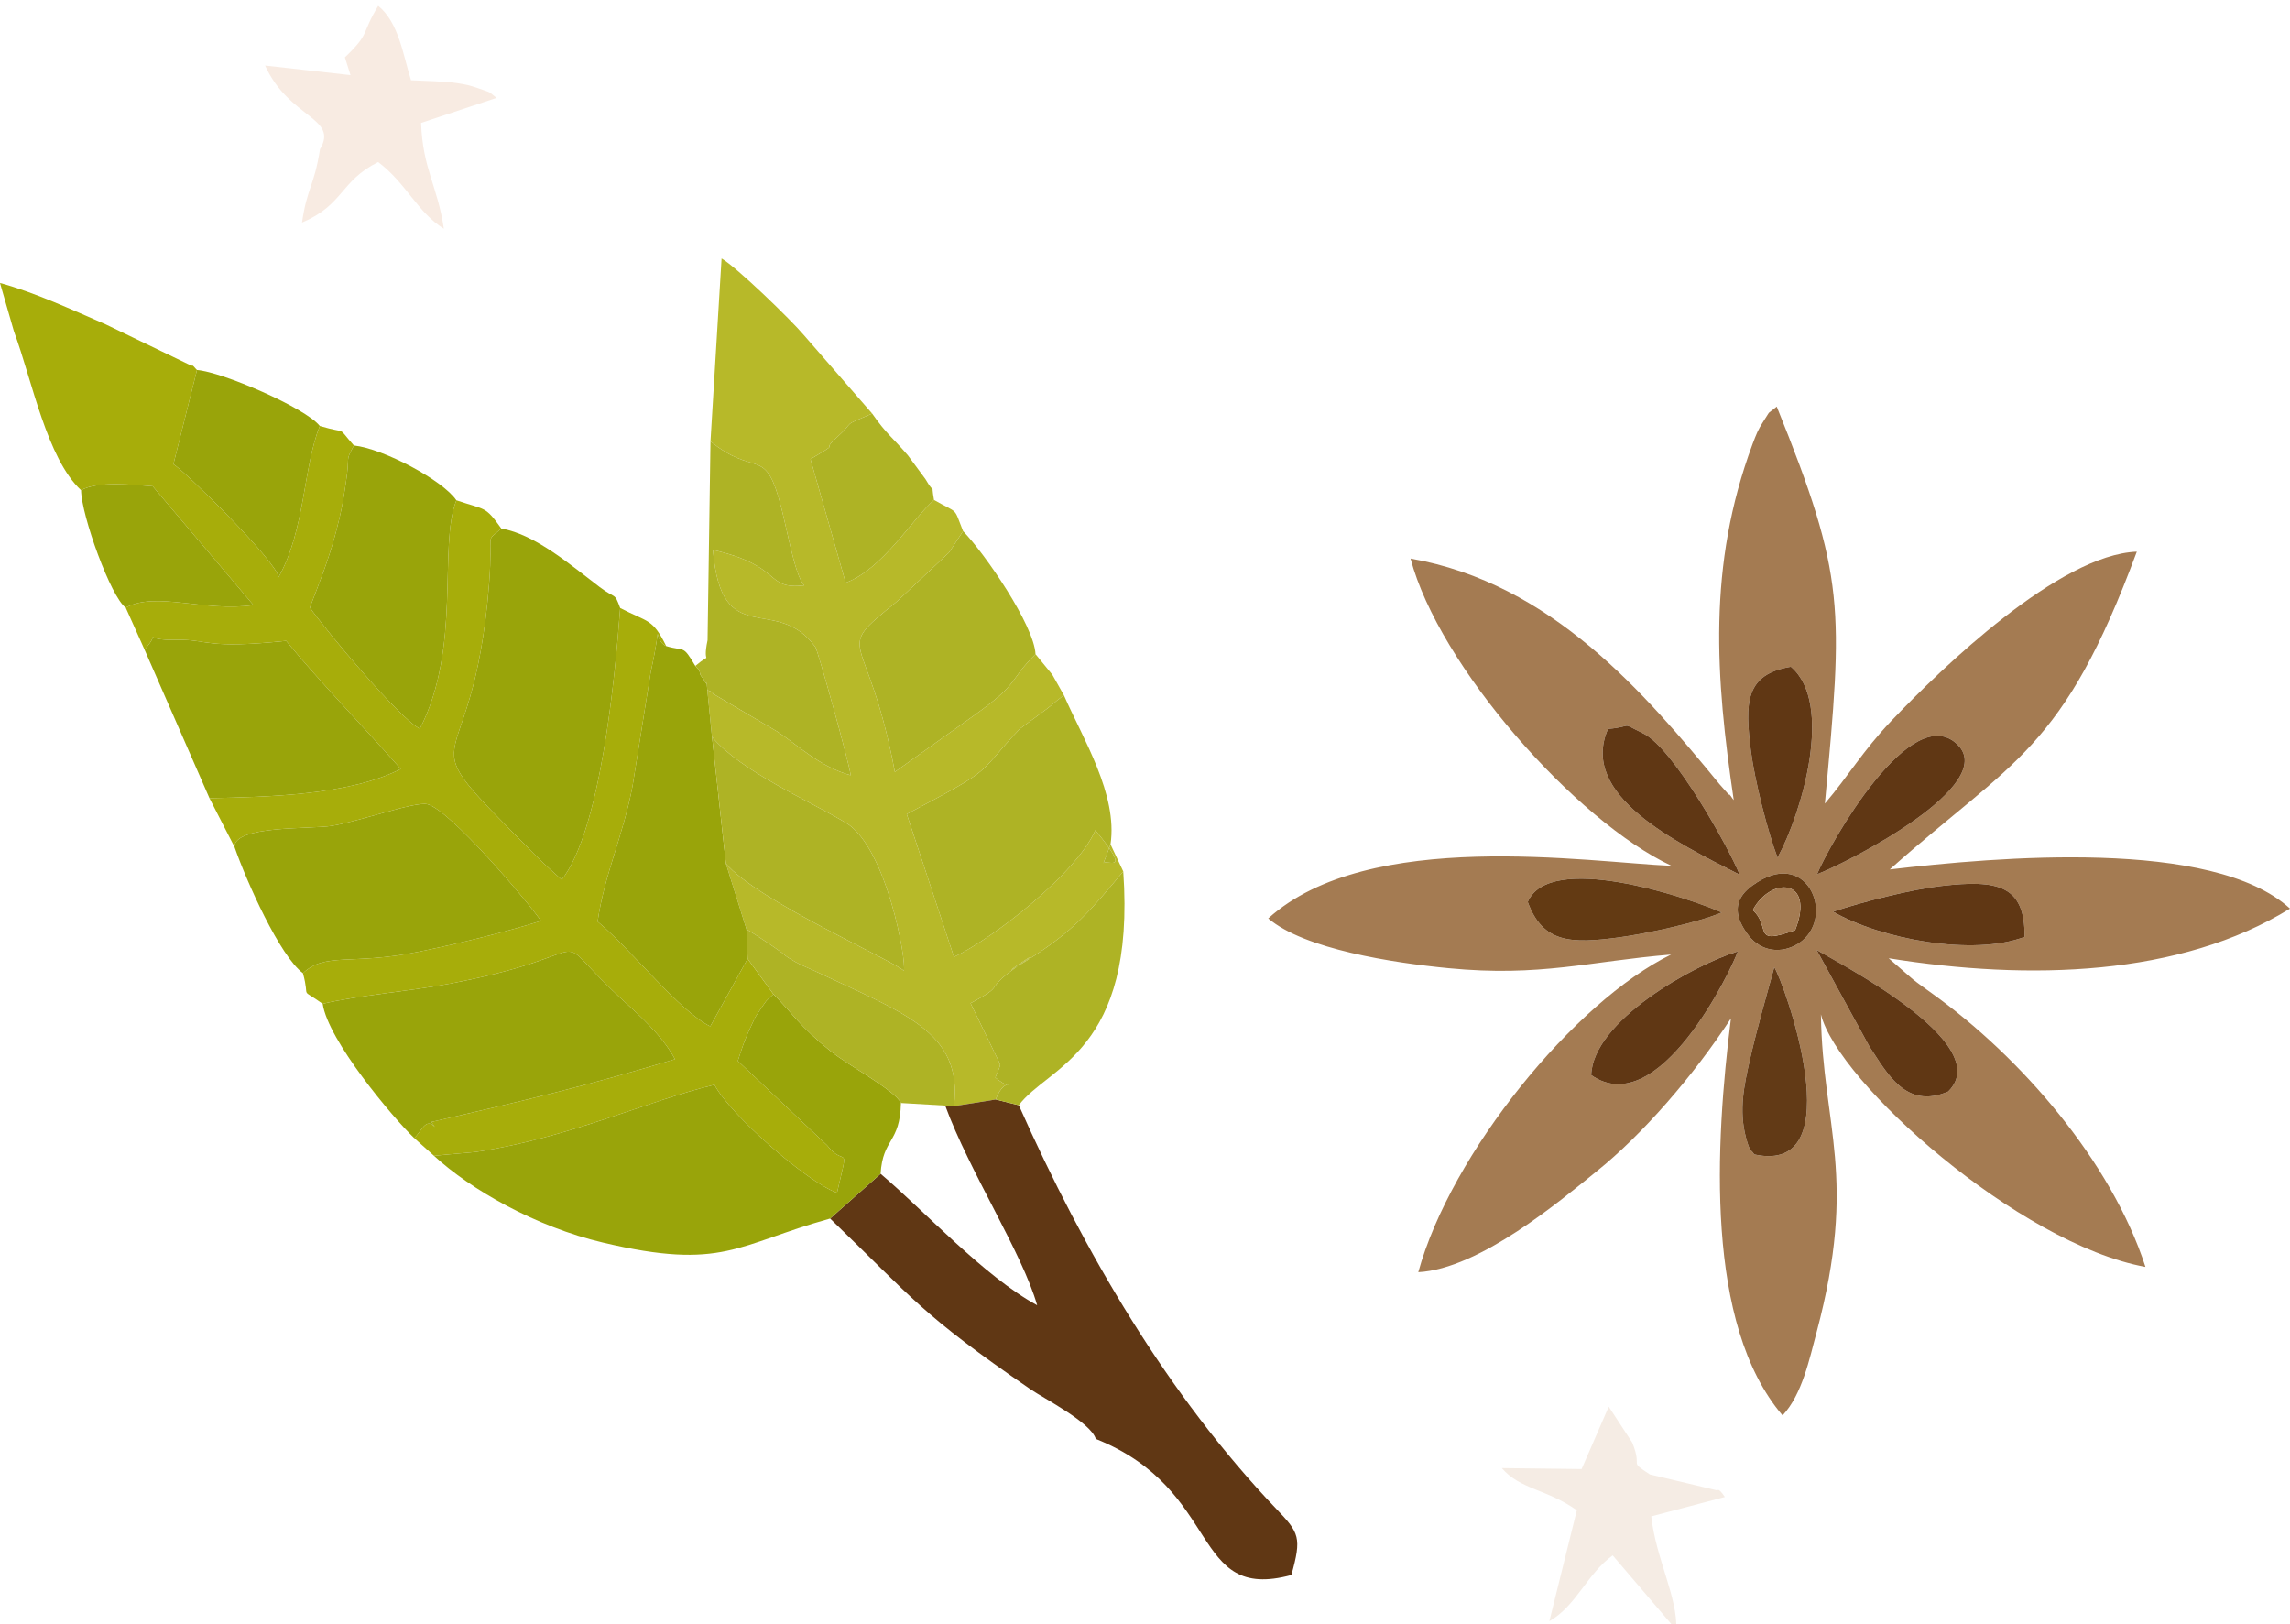
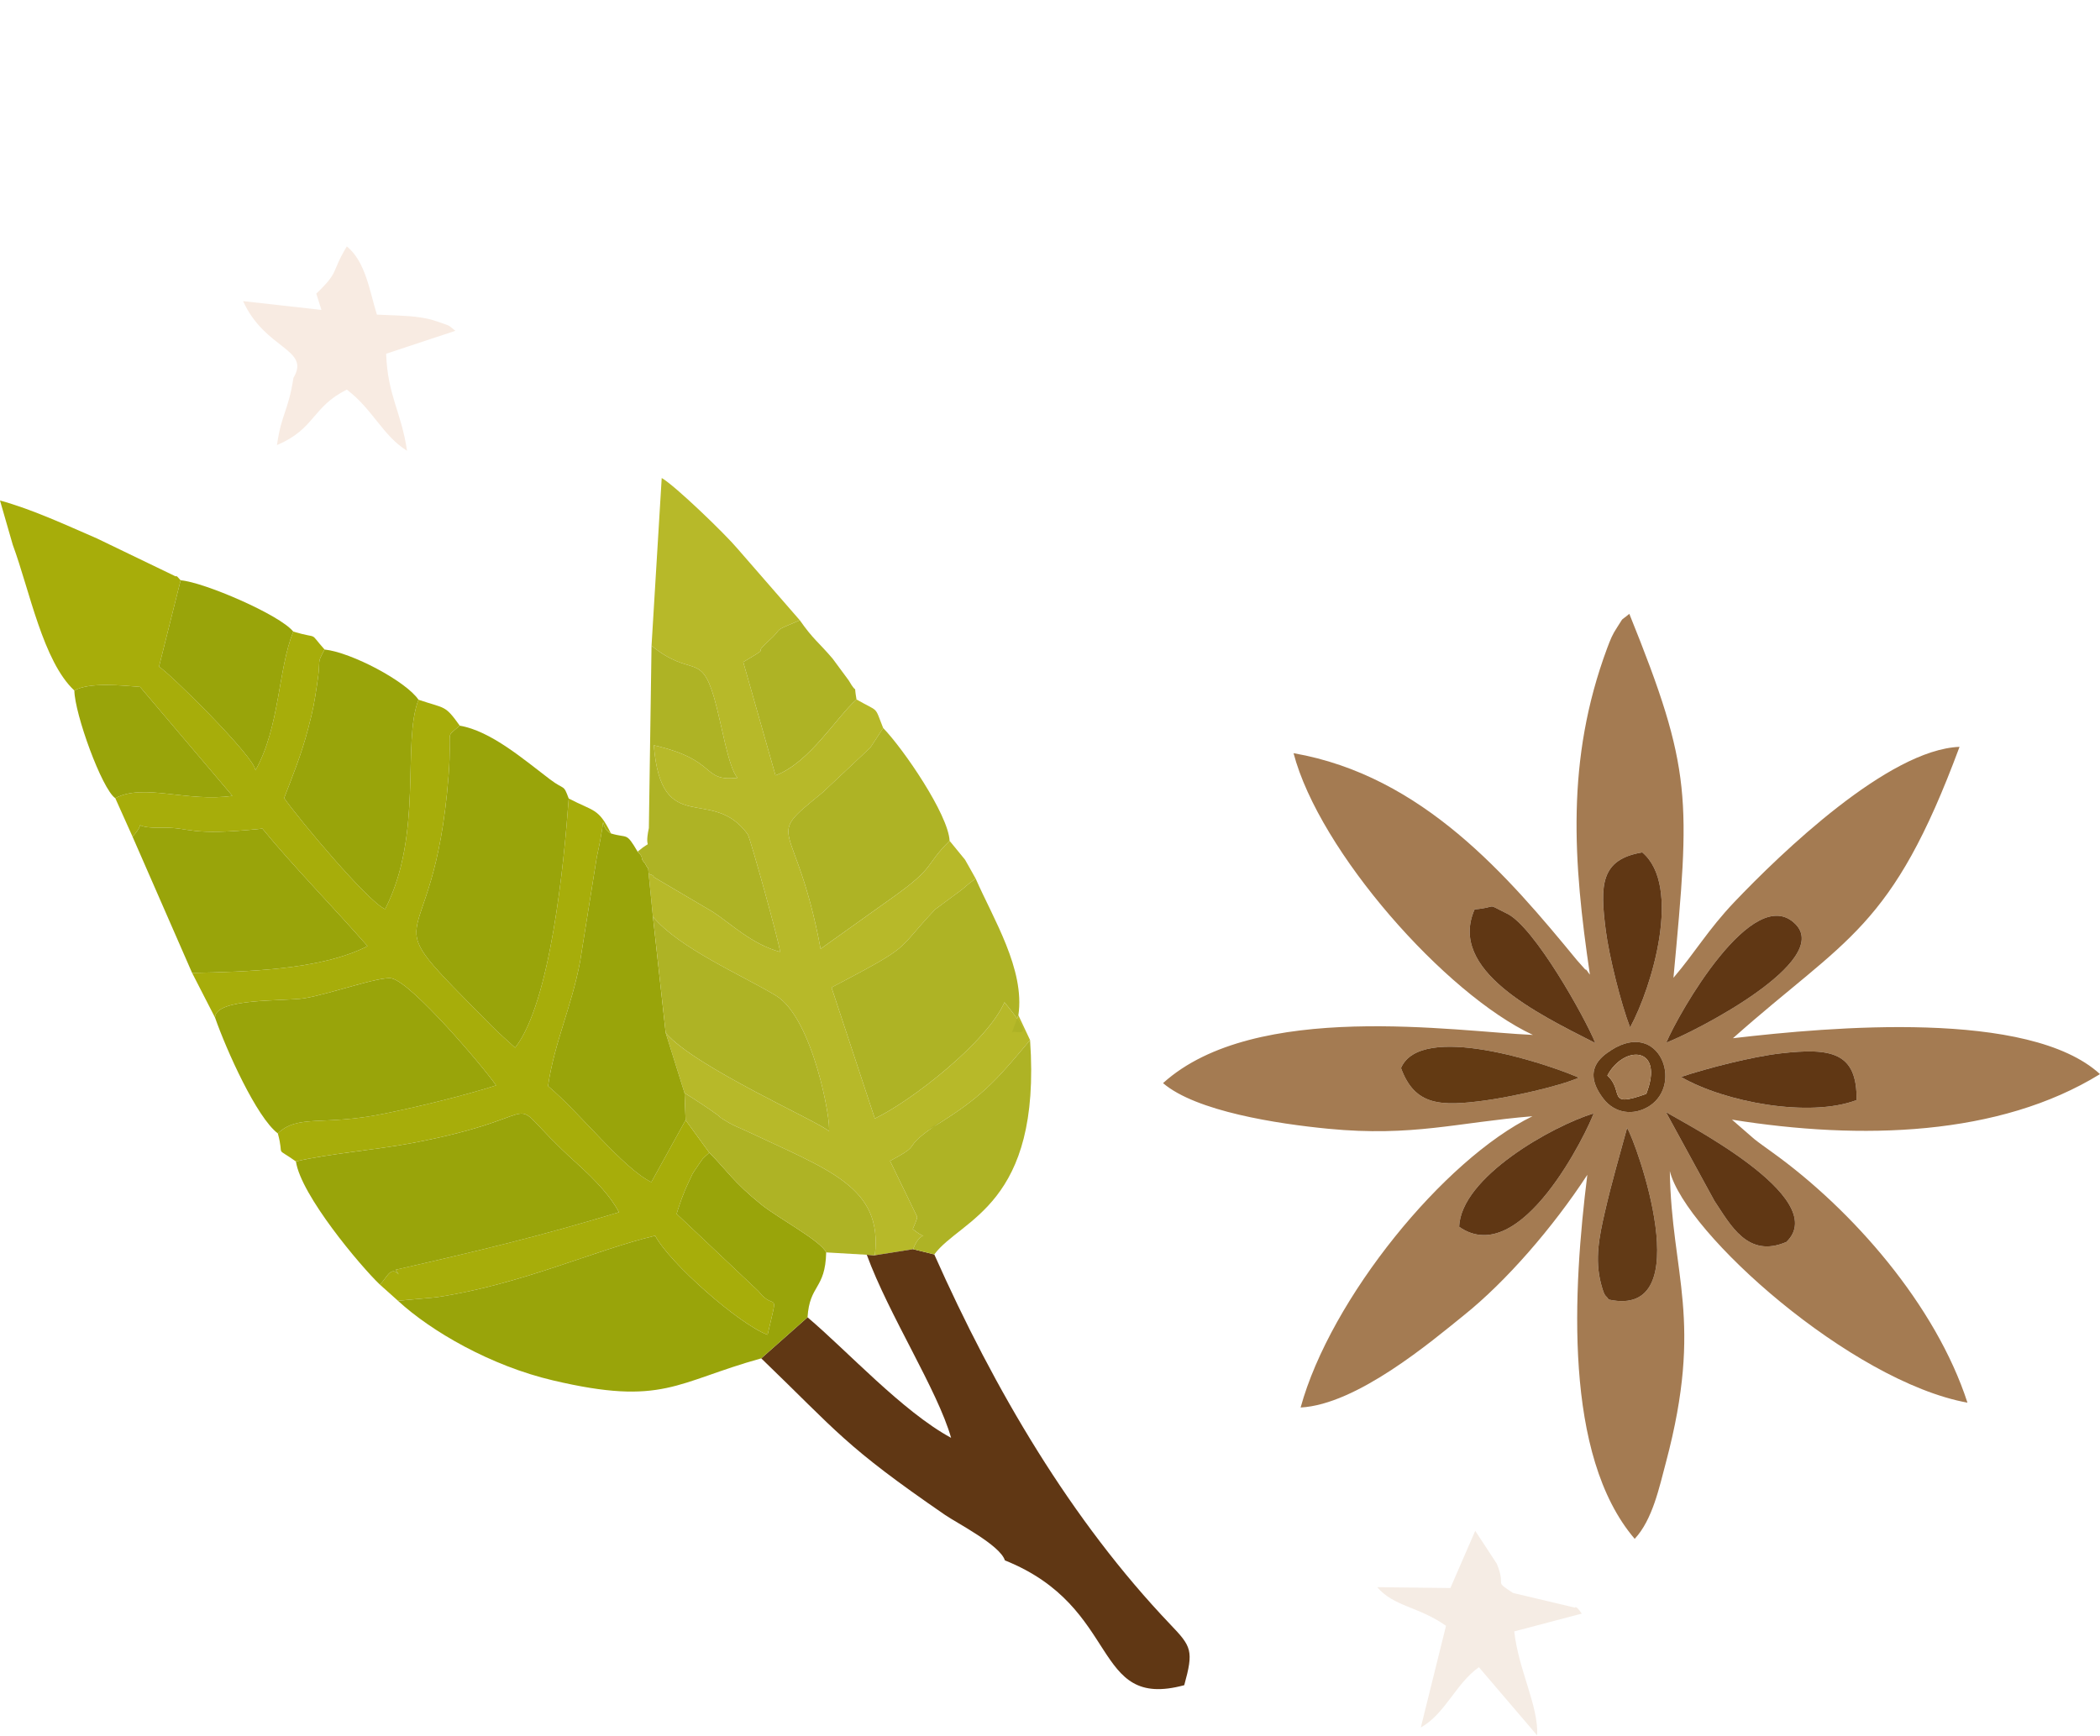
- <svg xmlns="http://www.w3.org/2000/svg" xml:space="preserve" width="196px" height="139px" version="1.1" style="shape-rendering:geometricPrecision; text-rendering:geometricPrecision; image-rendering:optimizeQuality; fill-rule:evenodd; clip-rule:evenodd" viewBox="0 0 196 139">
-   <defs>
-     <style type="text/css">
-    
-     .fil3 {fill:#603714}
-     .fil8 {fill:#623A16}
-     .fil9 {fill:#633A13}
-     .fil4 {fill:#99A40A}
-     .fil0 {fill:#A47B52}
-     .fil1 {fill:#A7AD0A}
-     .fil5 {fill:#AEB325}
-     .fil2 {fill:#B7B929}
-     .fil7 {fill:#F5ECE4}
-     .fil6 {fill:#F8EBE2}
-    
-   </style>
-   </defs>
+ <svg xmlns="http://www.w3.org/2000/svg" version="1.1" id="Слой_1" x="0px" y="0px" width="196px" height="162px" viewBox="0 -11.5 196 162" enable-background="new 0 -11.5 196 162" xml:space="preserve">
  <g id="Слой_x0020_1">
    <g id="_2726388552992">
-       <path class="fil0" d="M150.14 98.81c-0.28,-0.48 -0.35,-0.09 -0.72,-1.5 -0.59,-2.28 -0.16,-4.37 0.37,-6.68 0.61,-2.69 1.45,-5.55 2.07,-7.84 0.8,1.2 6.83,17.89 -1.72,16.02zm5.34 -17.51c1.32,0.86 15.52,7.98 11.26,12.13 -3.63,1.57 -5.23,-1.6 -6.73,-3.84l-4.53 -8.29zm-19.29 10.72c0.15,-4.62 8.68,-9.4 12.55,-10.59 -0.49,1.44 -6.75,14.66 -12.55,10.59zm14.22 -16.51c4.45,-2.83 6.72,3.17 3.54,5.23 -1.47,0.95 -3.24,0.7 -4.29,-0.67 -2,-2.6 -0.32,-3.88 0.75,-4.56zm6.48 2.52c2.54,-0.84 6.62,-1.89 9.31,-2.2 4.71,-0.54 7.15,-0.1 7.08,4.36 -4.37,1.67 -12.28,0.22 -16.39,-2.16zm-26.13 -0.83c1.84,-4.32 13.5,-0.46 16.6,0.9 -1.91,0.84 -6.45,1.82 -8.76,2.13 -4.15,0.56 -6.55,0.5 -7.84,-3.03zm24.76 -2.37c1.1,-2.65 8.12,-15.05 12.06,-11.06 3.39,3.42 -9.06,9.89 -12.06,11.06zm-17.89 -12.44c2.34,-0.2 0.89,-0.65 3.04,0.4 2.53,1.24 7.25,9.66 8.23,12.08 -5.47,-2.78 -13.77,-6.8 -11.27,-12.48zm14.51 11.02c-0.86,-2.25 -1.96,-6.65 -2.27,-9.06 -0.54,-4.21 -0.51,-6.63 3.41,-7.28 3.71,3.14 0.93,12.54 -1.14,16.34zm-3.75 -4.93c-0.15,-0.14 -0.35,-0.58 -0.42,-0.46l-0.79 -0.89c-6.37,-7.75 -14.37,-17.22 -26.45,-19.32 2.41,9.18 14.16,22.48 22.34,26.3 -7.14,-0.3 -25.92,-3.28 -34.52,4.5 3.09,2.64 10.68,3.8 15.43,4.26 7.87,0.76 12.04,-0.59 19.05,-1.17 -8.26,4.03 -18.85,17.02 -21.64,27.19 5.26,-0.28 12.19,-6.15 15.25,-8.62 3.92,-3.14 8.29,-8.17 11.51,-13.1 -1.34,10.74 -2.24,26.18 4.42,33.98 1.67,-1.78 2.3,-4.83 2.92,-7.15 3.54,-13.33 0.51,-17.48 0.36,-27.18 1.44,5.8 16.92,19.64 27.78,21.62 -2.95,-9.09 -10.72,-18 -18.27,-23.41 -0.62,-0.45 -1.18,-0.84 -1.64,-1.21l-2.07 -1.8c12.06,1.93 24.94,1.55 34.35,-4.25 -6.62,-6.06 -25.09,-4.42 -34.26,-3.35 10.62,-9.44 14.81,-10.1 21.15,-27.2 -6.63,0.25 -16.66,9.91 -21.02,14.49 -2.47,2.6 -3.66,4.71 -5.68,7.07 1.56,-16.81 1.8,-19.33 -4.12,-33.98 -0.94,0.79 -0.41,0.15 -1.13,1.25 -0.48,0.73 -0.61,1.1 -0.94,1.96 -3.88,10.45 -3.16,19.97 -1.61,30.47z" />
-       <path class="fil1" d="M1.19 28.35c1.58,4.28 2.82,10.88 5.75,13.61 1.39,-0.8 4.43,-0.47 6.13,-0.34l8.62 10.17c-4.21,0.62 -8.29,-1.21 -10.93,0.22l1.61 3.59c1.65,-1.81 -0.67,-0.76 2.84,-0.83 2.57,-0.06 2.37,0.82 9.28,0.08 2.7,3.32 6.77,7.49 9.81,10.97 -4.37,2.24 -11.36,2.39 -16.37,2.5l2.14 4.17c0,-1.85 6.51,-1.51 8.31,-1.8 2.33,-0.37 7.1,-2.09 8.18,-1.86 1.9,0.43 8.56,8.26 9.74,9.99 -3.03,0.97 -7.25,1.99 -10.5,2.65 -5.67,1.16 -7.96,0.01 -9.87,1.83 0.65,2.38 -0.38,1.15 1.69,2.62 2.94,-0.71 7.46,-1.08 10.81,-1.71 14.38,-2.71 7.54,-5.22 15.28,1.77 1.9,1.71 3.3,3.22 4.06,4.68 -7.43,2.25 -12.84,3.54 -20.84,5.37l0.29 0.44c-0.78,-0.89 -1.17,0.44 -1.77,0.94l1.7 1.52c1.1,-0.12 3.41,-0.3 3.63,-0.34 7.95,-1.2 14.69,-4.39 20.37,-5.74 1.35,2.57 7.88,8.29 10.49,9.25 1.05,-4.55 0.71,-2.05 -0.85,-4.07l-7.64 -7.22c0.31,-0.97 0.59,-1.85 1.13,-2.97 0.42,-0.88 0.22,-0.59 0.79,-1.42 0.66,-0.95 0.33,-0.59 1.13,-1.32l-2.21 -3.04 -3.2 5.79c-2.68,-1.32 -6.6,-6.42 -9.64,-8.97 0.59,-4.06 2.17,-7.3 2.99,-11.6l1.56 -9.77c1.13,-5.16 0.01,-2.82 1.32,-2.21 -1.17,-2.39 -1.57,-2.02 -3.94,-3.26 -0.44,6.04 -1.69,19.04 -5,23.26 -0.22,-0.21 -1.53,-1.35 -2.21,-2.05 -11.82,-11.98 -5.43,-4.83 -4,-23.38 0.35,-4.55 -0.42,-3.35 1.04,-4.63 -1.41,-1.97 -1.32,-1.56 -3.85,-2.42 -1.56,3.98 0.47,12.57 -3.12,19.55 -1.66,-0.76 -8.05,-8.41 -9.42,-10.37 0.76,-2 1.6,-4.01 2.25,-6.52 0.48,-1.84 0.57,-2.39 0.83,-4.14 0.4,-2.6 -0.11,-1.69 0.69,-3.21 -1.57,-1.76 -0.35,-0.91 -2.92,-1.67 -1.43,3.57 -1.25,8.9 -3.53,12.95 -0.05,-1.25 -8.2,-9.27 -9,-9.67l2.02 -8.07c-0.15,-0.13 -0.38,-0.5 -0.46,-0.36l-7.36 -3.55c-2.94,-1.27 -5.98,-2.7 -9.04,-3.54l1.19 4.13z" />
-       <path class="fil2" d="M60.81 37.78c3.72,3.01 4.58,0.56 5.83,4.81 0.72,2.47 1.31,6.51 2.19,7.52 -3.44,0.37 -1.71,-1.65 -7.81,-3.04 0.72,8.76 5.39,3.67 8.77,8.31 0.21,0.29 2.91,9.98 3.02,10.98 -2.67,-0.73 -4.59,-2.64 -6.28,-3.74l-5.5 -3.24c-0.07,-0.24 -0.33,-0.21 -0.49,-0.32l0.4 4.01c2.47,2.96 8.3,5.45 11.48,7.37 3.46,2.09 5.19,11.84 4.94,12.66 -0.66,-0.77 -12.6,-6.02 -15.23,-9.19l1.76 5.62c1.16,0.72 2.12,1.36 3,1.99 0.38,0.26 0.01,0.14 1.2,0.82 0.47,0.27 0.96,0.45 1.43,0.67 7.84,3.71 12.91,5.27 12.13,11.67l3.57 -0.57c0.92,-2.38 1.87,-0.32 -0.03,-1.88 0.45,-1.03 0.42,-1.07 0.4,-1.17l-2.52 -5.19c3.23,-1.72 0.93,-0.97 3.96,-3.12 3.75,-2.66 -3.24,2.04 0.89,-0.56 4.01,-2.52 5.41,-4.25 8.22,-7.6l-1.09 -2.32 -0.6 1.6c0.39,-0.3 2.44,1 -0.7,-2.81 -1.6,3.68 -8.69,9.23 -12.1,10.85l-4.04 -12.23c7.79,-4.11 5.78,-3.17 9.67,-7.29l2.34 -1.73c0.66,-0.5 0.41,-0.39 1.44,-1.15 -0.16,-0.28 -0.94,-1.69 -0.99,-1.76l-1.44 -1.76c-2.41,2.38 -1.2,2.36 -5.35,5.31l-6.69 4.77c-2.34,-12.52 -5.48,-9.98 0.16,-14.57l4.47 -4.2c0.1,-0.14 0.21,-0.32 0.3,-0.45l0.91 -1.39c-0.85,-2.14 -0.33,-1.43 -2.49,-2.67 -1.89,1.68 -4.41,5.93 -7.56,7.09l-3.01 -10.58c2.92,-1.74 0.61,-0.4 2.36,-1.96 1.54,-1.38 0.14,-0.77 2.92,-1.94l-5.84 -6.71c-1.11,-1.32 -5.77,-5.83 -7.05,-6.57l-0.95 15.66z" />
-       <path class="fil3" d="M75.37 100.47l-4.32 3.83c7.15,6.89 7.75,8.15 17.16,14.62 1.14,0.78 5.14,2.82 5.58,4.24 10.94,4.38 8.01,14.01 16.74,11.65 0.89,-3.21 0.68,-3.6 -1.27,-5.64 -9.29,-9.74 -16.43,-21.91 -22.06,-34.57l-1.98 -0.49 -3.57 0.57 -0.75 -0.05c2.05,5.61 6.61,12.64 7.87,17.09 -4.55,-2.47 -9.68,-8.11 -13.4,-11.25z" />
-       <path class="fil4" d="M37.15 98.93c3.09,2.85 8.66,6.07 14.47,7.43 10.27,2.42 11.44,0.16 19.43,-2.06l4.32 -3.83c0.19,-3.08 1.66,-2.59 1.74,-6.06 -0.5,-1.08 -4.44,-3.18 -6.02,-4.44 -2.67,-2.15 -3.25,-3.23 -4.89,-4.87 -0.8,0.73 -0.47,0.37 -1.13,1.32 -0.57,0.83 -0.37,0.54 -0.79,1.42 -0.54,1.12 -0.82,2 -1.13,2.97l7.64 7.22c1.56,2.02 1.9,-0.48 0.85,4.07 -2.61,-0.96 -9.14,-6.68 -10.49,-9.25 -5.68,1.35 -12.42,4.54 -20.37,5.74 -0.22,0.04 -2.53,0.22 -3.63,0.34z" />
-       <path class="fil4" d="M53.08 52.04c-0.51,-1.39 -0.35,-0.73 -1.75,-1.79 -2.42,-1.83 -5.51,-4.52 -8.42,-5.01 -1.46,1.28 -0.69,0.08 -1.04,4.63 -1.43,18.55 -7.82,11.4 4,23.38 0.68,0.7 1.99,1.84 2.21,2.05 3.31,-4.22 4.56,-17.22 5,-23.26z" />
-       <path class="fil4" d="M27.62 85.92c0.46,3.14 6,9.74 7.83,11.49 0.6,-0.5 0.99,-1.83 1.77,-0.94l-0.29 -0.44c8,-1.83 13.41,-3.12 20.84,-5.37 -0.76,-1.46 -2.16,-2.97 -4.06,-4.68 -7.74,-6.99 -0.9,-4.48 -15.28,-1.77 -3.35,0.63 -7.87,1 -10.81,1.71z" />
-       <path class="fil4" d="M63.99 82.06l-0.1 -2.53 -1.76 -5.62 -1.19 -10.84 -0.4 -4.01c-0.15,-1.53 0.19,0.15 -0.32,-0.93 -0.04,-0.09 -0.28,-0.25 -0.31,-0.53 -0.05,-0.33 -0.27,-0.4 -0.4,-0.6 -1.11,-1.88 -0.88,-1.21 -2.49,-1.7 -1.31,-0.61 -0.19,-2.95 -1.32,2.21l-1.56 9.77c-0.82,4.3 -2.4,7.54 -2.99,11.6 3.04,2.55 6.96,7.65 9.64,8.97l3.2 -5.79z" />
-       <path class="fil4" d="M20.07 72.49c1.06,3.03 3.88,9.32 5.86,10.81 1.91,-1.82 4.2,-0.67 9.87,-1.83 3.25,-0.66 7.47,-1.68 10.5,-2.65 -1.18,-1.73 -7.84,-9.56 -9.74,-9.99 -1.08,-0.23 -5.85,1.49 -8.18,1.86 -1.8,0.29 -8.31,-0.05 -8.31,1.8z" />
-       <path class="fil5" d="M95.05 72.27c0.63,-4.27 -2.35,-9.01 -3.99,-12.76 -1.03,0.76 -0.78,0.65 -1.44,1.15l-2.34 1.73c-3.89,4.12 -1.88,3.18 -9.67,7.29l4.04 12.23c3.41,-1.62 10.5,-7.17 12.1,-10.85 3.14,3.81 1.09,2.51 0.7,2.81l0.6 -1.6z" />
-       <path class="fil4" d="M17.93 68.32c5.01,-0.11 12,-0.26 16.37,-2.5 -3.04,-3.48 -7.11,-7.65 -9.81,-10.97 -6.91,0.74 -6.71,-0.14 -9.28,-0.08 -3.51,0.07 -1.19,-0.98 -2.84,0.83l5.56 12.72z" />
-       <path class="fil4" d="M39.06 42.82c-1.16,-1.72 -6.25,-4.42 -8.77,-4.69 -0.8,1.52 -0.29,0.61 -0.69,3.21 -0.26,1.75 -0.35,2.3 -0.83,4.14 -0.65,2.51 -1.49,4.52 -2.25,6.52 1.37,1.96 7.76,9.61 9.42,10.37 3.59,-6.98 1.56,-15.57 3.12,-19.55z" />
-       <path class="fil5" d="M88.63 55.99c-0.12,-2.46 -4.31,-8.58 -6.2,-10.53l-0.91 1.39c-0.09,0.13 -0.2,0.31 -0.3,0.45l-4.47 4.2c-5.64,4.59 -2.5,2.05 -0.16,14.57l6.69 -4.77c4.15,-2.95 2.94,-2.93 5.35,-5.31z" />
-       <path class="fil5" d="M59.51 57c0.13,0.2 0.35,0.27 0.4,0.6 0.03,0.28 0.27,0.44 0.31,0.53 0.51,1.08 0.17,-0.6 0.32,0.93 0.16,0.11 0.42,0.08 0.49,0.32l5.5 3.24c1.69,1.1 3.61,3.01 6.28,3.74 -0.11,-1 -2.81,-10.69 -3.02,-10.98 -3.38,-4.64 -8.05,0.45 -8.77,-8.31 6.1,1.39 4.37,3.41 7.81,3.04 -0.88,-1.01 -1.47,-5.05 -2.19,-7.52 -1.25,-4.25 -2.11,-1.8 -5.83,-4.81l-0.25 17.02c-0.51,2.4 0.58,0.83 -1.05,2.2z" />
-       <path class="fil5" d="M62.13 73.91c2.63,3.17 14.57,8.42 15.23,9.19 0.25,-0.82 -1.48,-10.57 -4.94,-12.66 -3.18,-1.92 -9.01,-4.41 -11.48,-7.37l1.19 10.84z" />
-       <path class="fil6" d="M29.52 4.91l0.48 1.52 -7.31 -0.82c2.05,4.53 6.32,4.45 4.7,7.16 -0.5,3.18 -1.11,3.29 -1.54,6.28 3.58,-1.52 3.26,-3.56 6.52,-5.18 2.43,1.84 3.33,4.28 5.62,5.71 -0.54,-3.67 -1.81,-5.12 -1.95,-9.06l6.46 -2.14c-0.77,-0.59 -0.27,-0.37 -1.61,-0.84 -0.74,-0.25 -0.98,-0.3 -1.74,-0.42 -1.09,-0.17 -2.83,-0.19 -3.97,-0.25 -0.68,-2.15 -1.04,-4.93 -2.81,-6.37 -1.52,2.52 -0.64,2.29 -2.85,4.41z" />
-       <path class="fil4" d="M27.37 36.46c-1.23,-1.57 -8.4,-4.64 -10.51,-4.79l-2.02 8.07c0.8,0.4 8.95,8.42 9,9.67 2.28,-4.05 2.1,-9.38 3.53,-12.95z" />
-       <path class="fil5" d="M85.22 94.11l1.98 0.49c2.47,-3.33 10.02,-4.55 8.94,-20.01 -2.81,3.35 -4.21,5.08 -8.22,7.6 -4.13,2.6 2.86,-2.1 -0.89,0.56 -3.03,2.15 -0.73,1.4 -3.96,3.12l2.52 5.19c0.02,0.1 0.05,0.14 -0.4,1.17 1.9,1.56 0.95,-0.5 0.03,1.88z" />
-       <path class="fil7" d="M135.37 125.74l-6.83 -0.08c1.58,1.84 3.86,1.79 6.42,3.61l-2.35 9.49c2.29,-1.29 3.24,-4.07 5.42,-5.63l5.44 6.37c0.13,-2.78 -1.73,-6.05 -2.14,-9.71l6.3 -1.66c-0.26,-0.39 -0.54,-0.73 -0.64,-0.56l-5.78 -1.37c-1.9,-1.26 -0.57,-0.43 -1.51,-2.73l-2.01 -3.07 -2.32 5.34z" />
-       <path class="fil5" d="M63.99 82.06l2.21 3.04c1.64,1.64 2.22,2.72 4.89,4.87 1.58,1.26 5.52,3.36 6.02,4.44l3.79 0.22 0.75 0.05c0.78,-6.4 -4.29,-7.96 -12.13,-11.67 -0.47,-0.22 -0.96,-0.4 -1.43,-0.67 -1.19,-0.68 -0.82,-0.56 -1.2,-0.82 -0.88,-0.63 -1.84,-1.27 -3,-1.99l0.1 2.53z" />
-       <path class="fil4" d="M10.76 52.01c2.64,-1.43 6.72,0.4 10.93,-0.22l-8.62 -10.17c-1.7,-0.13 -4.74,-0.46 -6.13,0.34 0.03,2.17 2.56,9.18 3.82,10.05z" />
-       <path class="fil5" d="M79.94 42.79c-0.31,-1.79 0.2,-0.17 -0.73,-1.78 -0.03,-0.04 -1.37,-1.86 -1.5,-2.03 -1.34,-1.57 -1.81,-1.79 -3.06,-3.58 -2.78,1.17 -1.38,0.56 -2.92,1.94 -1.75,1.56 0.56,0.22 -2.36,1.96l3.01 10.58c3.15,-1.16 5.67,-5.41 7.56,-7.09z" />
-       <path class="fil3" d="M152.14 73.41c2.07,-3.8 4.85,-13.2 1.14,-16.34 -3.92,0.65 -3.95,3.07 -3.41,7.28 0.31,2.41 1.41,6.81 2.27,9.06z" />
-       <path class="fil3" d="M156.89 78.03c4.11,2.38 12.02,3.83 16.39,2.16 0.07,-4.46 -2.37,-4.9 -7.08,-4.36 -2.69,0.31 -6.77,1.36 -9.31,2.2z" />
-       <path class="fil8" d="M150.14 98.81c8.55,1.87 2.52,-14.82 1.72,-16.02 -0.62,2.29 -1.46,5.15 -2.07,7.84 -0.53,2.31 -0.96,4.4 -0.37,6.68 0.37,1.41 0.44,1.02 0.72,1.5z" />
-       <path class="fil3" d="M148.9 74.87c-0.98,-2.42 -5.7,-10.84 -8.23,-12.08 -2.15,-1.05 -0.7,-0.6 -3.04,-0.4 -2.5,5.68 5.8,9.7 11.27,12.48z" />
-       <path class="fil9" d="M130.76 77.2c1.29,3.53 3.69,3.59 7.84,3.03 2.31,-0.31 6.85,-1.29 8.76,-2.13 -3.1,-1.36 -14.76,-5.22 -16.6,-0.9z" />
-       <path class="fil3" d="M155.52 74.83c3,-1.17 15.45,-7.64 12.06,-11.06 -3.94,-3.99 -10.96,8.41 -12.06,11.06z" />
-       <path class="fil3" d="M136.19 92.02c5.8,4.07 12.06,-9.15 12.55,-10.59 -3.87,1.19 -12.4,5.97 -12.55,10.59z" />
-       <path class="fil3" d="M155.48 81.3l4.53 8.29c1.5,2.24 3.1,5.41 6.73,3.84 4.26,-4.15 -9.94,-11.27 -11.26,-12.13z" />
-       <path class="fil9" d="M150.02 77.9c1.54,-2.89 5.37,-2.75 3.63,1.71 -3.79,1.37 -2,-0.23 -3.63,-1.71zm0.39 -2.39c-1.07,0.68 -2.75,1.96 -0.75,4.56 1.05,1.37 2.82,1.62 4.29,0.67 3.18,-2.06 0.91,-8.06 -3.54,-5.23z" />
-       <path class="fil0" d="M150.02 77.9c1.63,1.48 -0.16,3.08 3.63,1.71 1.74,-4.46 -2.09,-4.6 -3.63,-1.71z" />
+       <path fill="#A47B52" d="M150.141,109.811c-0.281-0.48-0.351-0.09-0.721-1.5c-0.59-2.281-0.16-4.371,0.37-6.681    c0.61-2.69,1.45-5.55,2.069-7.84C152.66,94.99,158.689,111.68,150.141,109.811z M155.48,92.3c1.319,0.86,15.52,7.979,11.26,12.13    c-3.631,1.57-5.23-1.6-6.73-3.84L155.48,92.3z M136.189,103.02c0.15-4.619,8.681-9.399,12.551-10.59    C148.25,93.87,141.99,107.09,136.189,103.02z M150.41,86.51c4.449-2.83,6.72,3.17,3.54,5.23c-1.47,0.949-3.24,0.699-4.29-0.67    C147.66,88.471,149.34,87.189,150.41,86.51z M156.891,89.029c2.539-0.84,6.619-1.889,9.31-2.199c4.71-0.54,7.149-0.1,7.079,4.359    C168.91,92.859,161,91.41,156.891,89.029z M130.76,88.2c1.84-4.32,13.5-0.46,16.6,0.899c-1.909,0.84-6.449,1.82-8.76,2.131    C134.45,91.79,132.05,91.73,130.76,88.2L130.76,88.2z M155.52,85.83c1.101-2.65,8.121-15.051,12.061-11.061    C170.971,78.189,158.52,84.66,155.52,85.83z M137.63,73.391c2.341-0.201,0.89-0.65,3.04,0.399c2.53,1.239,7.25,9.66,8.23,12.08    C143.43,83.09,135.13,79.07,137.63,73.391L137.63,73.391z M152.141,84.41c-0.861-2.25-1.961-6.65-2.271-9.061    c-0.54-4.209-0.511-6.629,3.409-7.28C156.99,71.21,154.21,80.609,152.141,84.41z M148.391,79.48    c-0.15-0.141-0.351-0.58-0.42-0.461l-0.791-0.89c-6.369-7.75-14.369-17.22-26.449-19.32c2.41,9.18,14.16,22.48,22.34,26.299    c-7.141-0.299-25.92-3.279-34.521,4.5c3.091,2.641,10.681,3.801,15.431,4.261c7.869,0.76,12.039-0.591,19.049-1.17    c-8.26,4.03-18.85,17.02-21.639,27.19c5.26-0.281,12.189-6.15,15.25-8.621c3.92-3.14,8.289-8.17,11.51-13.1    c-1.34,10.74-2.24,26.18,4.42,33.98c1.67-1.78,2.3-4.83,2.92-7.15c3.539-13.33,0.51-17.48,0.359-27.18    c1.44,5.8,16.92,19.64,27.78,21.619c-2.95-9.09-10.72-18-18.271-23.41c-0.619-0.449-1.18-0.84-1.639-1.209l-2.07-1.801    c12.06,1.931,24.939,1.551,34.35-4.25c-6.62-6.06-25.09-4.42-34.26-3.35c10.619-9.439,14.81-10.1,21.15-27.2    c-6.631,0.25-16.66,9.91-21.021,14.49c-2.47,2.601-3.66,4.71-5.681,7.069C157.75,62.97,157.99,60.45,152.07,45.8    c-0.94,0.79-0.41,0.15-1.131,1.25c-0.479,0.73-0.609,1.1-0.939,1.96C146.12,59.46,146.84,68.98,148.391,79.48L148.391,79.48z" />
+       <path fill="#A7AD0A" d="M1.19,39.35c1.58,4.28,2.82,10.88,5.75,13.61c1.39-0.8,4.43-0.47,6.13-0.34l8.62,10.17    c-4.21,0.62-8.29-1.21-10.93,0.22l1.61,3.59c1.65-1.81-0.67-0.76,2.84-0.83c2.57-0.06,2.37,0.82,9.28,0.08    c2.7,3.32,6.77,7.49,9.81,10.97c-4.37,2.24-11.36,2.39-16.37,2.5l2.14,4.17c0-1.85,6.51-1.51,8.31-1.801    c2.33-0.369,7.1-2.09,8.18-1.859c1.9,0.43,8.56,8.26,9.74,9.99c-3.03,0.97-7.25,1.99-10.5,2.65c-5.67,1.159-7.96,0.01-9.87,1.829    c0.65,2.38-0.38,1.15,1.69,2.62c2.94-0.71,7.46-1.08,10.81-1.71c14.38-2.71,7.54-5.22,15.28,1.771c1.9,1.709,3.3,3.22,4.06,4.68    c-7.43,2.25-12.84,3.54-20.84,5.369l0.29,0.441c-0.78-0.891-1.17,0.439-1.77,0.939l1.7,1.52c1.1-0.119,3.41-0.3,3.63-0.34    c7.95-1.199,14.69-4.39,20.37-5.74c1.35,2.57,7.88,8.291,10.49,9.25c1.05-4.55,0.71-2.05-0.85-4.07l-7.64-7.219    c0.31-0.971,0.59-1.851,1.13-2.971c0.42-0.88,0.22-0.59,0.79-1.42c0.66-0.949,0.33-0.59,1.13-1.32l-2.21-3.039l-3.2,5.789    c-2.68-1.32-6.6-6.42-9.64-8.97c0.59-4.06,2.17-7.3,2.99-11.601l1.56-9.77c1.13-5.16,0.01-2.82,1.32-2.21    c-1.17-2.39-1.57-2.02-3.94-3.26c-0.44,6.04-1.69,19.04-5,23.26c-0.22-0.21-1.53-1.35-2.21-2.05c-11.82-11.98-5.43-4.83-4-23.38    c0.35-4.55-0.42-3.35,1.04-4.63c-1.41-1.97-1.32-1.56-3.85-2.42c-1.56,3.98,0.47,12.57-3.12,19.55    c-1.66-0.761-8.05-8.41-9.42-10.37c0.76-2,1.6-4.01,2.25-6.52c0.48-1.84,0.57-2.39,0.83-4.14c0.4-2.6-0.11-1.69,0.69-3.21    c-1.57-1.76-0.35-0.91-2.92-1.67c-1.43,3.57-1.25,8.9-3.53,12.95c-0.05-1.25-8.2-9.27-9-9.67l2.02-8.07    c-0.15-0.13-0.38-0.5-0.46-0.36l-7.36-3.55C6.1,37.49,3.06,36.06,0,35.22L1.19,39.35z" />
+       <path fill="#B7B929" d="M60.81,48.78c3.72,3.01,4.58,0.56,5.83,4.81c0.72,2.47,1.31,6.51,2.19,7.52    c-3.44,0.37-1.71-1.65-7.81-3.04c0.72,8.76,5.39,3.67,8.77,8.31c0.21,0.29,2.91,9.979,3.02,10.979    c-2.67-0.729-4.59-2.639-6.28-3.739l-5.5-3.24c-0.07-0.239-0.33-0.21-0.49-0.319l0.4,4.01c2.47,2.959,8.3,5.449,11.48,7.369    c3.46,2.09,5.19,11.84,4.94,12.66c-0.66-0.77-12.6-6.02-15.23-9.189l1.76,5.619c1.16,0.721,2.12,1.361,3,1.99    c0.38,0.26,0.01,0.141,1.2,0.82c0.47,0.27,0.96,0.45,1.43,0.67c7.84,3.711,12.91,5.27,12.13,11.67l3.57-0.57    c0.92-2.379,1.87-0.319-0.03-1.879c0.45-1.03,0.42-1.07,0.4-1.17l-2.52-5.19c3.23-1.72,0.93-0.97,3.96-3.12    c3.75-2.66-3.24,2.04,0.89-0.561c4.01-2.52,5.41-4.25,8.22-7.6l-1.09-2.32l-0.6,1.601c0.39-0.3,2.44,1-0.7-2.81    c-1.6,3.68-8.69,9.229-12.1,10.85l-4.04-12.23c7.79-4.109,5.78-3.17,9.67-7.289l2.34-1.73c0.66-0.5,0.41-0.391,1.44-1.15    c-0.16-0.279-0.94-1.69-0.99-1.76l-1.44-1.76c-2.41,2.38-1.2,2.359-5.35,5.31l-6.69,4.771c-2.34-12.521-5.48-9.98,0.16-14.57    l4.47-4.2c0.1-0.14,0.21-0.32,0.3-0.45l0.91-1.39c-0.85-2.14-0.33-1.43-2.49-2.67c-1.89,1.68-4.41,5.93-7.56,7.09L69.37,50.3    c2.92-1.74,0.61-0.4,2.36-1.96c1.54-1.38,0.14-0.77,2.92-1.94l-5.84-6.71c-1.11-1.32-5.77-5.83-7.05-6.57L60.81,48.78L60.81,48.78    z" />
+       <path fill="#603714" d="M75.37,111.471l-4.32,3.829c7.15,6.89,7.75,8.15,17.16,14.62c1.14,0.78,5.14,2.82,5.58,4.24    c10.94,4.38,8.01,14.01,16.739,11.65c0.891-3.211,0.681-3.601-1.27-5.641c-9.289-9.74-16.43-21.91-22.06-34.57l-1.98-0.49    l-3.57,0.57l-0.75-0.05c2.05,5.61,6.61,12.64,7.87,17.091C84.22,120.25,79.09,114.609,75.37,111.471L75.37,111.471z" />
+       <path fill="#99A40A" d="M37.15,109.93c3.09,2.85,8.66,6.07,14.47,7.43c10.27,2.42,11.44,0.16,19.43-2.06l4.32-3.829    c0.19-3.08,1.66-2.591,1.74-6.061c-0.5-1.08-4.44-3.18-6.02-4.439c-2.67-2.15-3.25-3.23-4.89-4.871    c-0.8,0.73-0.47,0.371-1.13,1.32c-0.57,0.83-0.37,0.54-0.79,1.42c-0.54,1.12-0.82,2-1.13,2.971l7.64,7.219    c1.56,2.021,1.9-0.479,0.85,4.07c-2.61-0.959-9.14-6.68-10.49-9.25c-5.68,1.351-12.42,4.541-20.37,5.74    C40.56,109.63,38.25,109.811,37.15,109.93L37.15,109.93z" />
+       <path fill="#99A40A" d="M53.08,63.04c-0.51-1.39-0.35-0.73-1.75-1.79c-2.42-1.83-5.51-4.52-8.42-5.01    c-1.46,1.28-0.69,0.08-1.04,4.63c-1.43,18.55-7.82,11.399,4,23.38c0.68,0.7,1.99,1.84,2.21,2.05    C51.39,82.08,52.64,69.08,53.08,63.04z" />
+       <path fill="#99A40A" d="M27.62,96.92c0.46,3.141,6,9.74,7.83,11.49c0.6-0.5,0.99-1.83,1.77-0.939l-0.29-0.441    c8-1.829,13.41-3.119,20.84-5.369c-0.76-1.46-2.16-2.971-4.06-4.68c-7.74-6.99-0.9-4.48-15.28-1.771    C35.08,95.84,30.56,96.21,27.62,96.92z" />
+       <path fill="#99A40A" d="M63.99,93.061l-0.1-2.531l-1.76-5.619l-1.19-10.84l-0.4-4.01c-0.15-1.531,0.19,0.149-0.32-0.931    c-0.04-0.09-0.28-0.25-0.31-0.53c-0.05-0.33-0.27-0.4-0.4-0.6c-1.11-1.88-0.88-1.21-2.49-1.7c-1.31-0.61-0.19-2.95-1.32,2.21    l-1.56,9.77c-0.82,4.301-2.4,7.541-2.99,11.601c3.04,2.55,6.96,7.649,9.64,8.97L63.99,93.061L63.99,93.061z" />
+       <path fill="#99A40A" d="M20.07,83.49c1.06,3.029,3.88,9.32,5.86,10.81c1.91-1.819,4.2-0.67,9.87-1.829    c3.25-0.66,7.47-1.681,10.5-2.65c-1.18-1.73-7.84-9.561-9.74-9.99c-1.08-0.23-5.85,1.49-8.18,1.859    C26.58,81.98,20.07,81.641,20.07,83.49L20.07,83.49z" />
+       <path fill="#AEB325" d="M95.05,83.27c0.63-4.27-2.35-9.01-3.99-12.76c-1.03,0.76-0.78,0.65-1.44,1.15l-2.34,1.73    c-3.89,4.119-1.88,3.18-9.67,7.289l4.04,12.23c3.41-1.62,10.5-7.17,12.1-10.85c3.14,3.81,1.09,2.51,0.7,2.81L95.05,83.27z" />
+       <path fill="#99A40A" d="M17.93,79.32c5.01-0.11,12-0.26,16.37-2.5c-3.04-3.48-7.11-7.65-9.81-10.97    c-6.91,0.74-6.71-0.14-9.28-0.08c-3.51,0.07-1.19-0.98-2.84,0.83L17.93,79.32L17.93,79.32z" />
+       <path fill="#99A40A" d="M39.06,53.82c-1.16-1.72-6.25-4.42-8.77-4.69c-0.8,1.52-0.29,0.61-0.69,3.21    c-0.26,1.75-0.35,2.3-0.83,4.14C28.12,58.99,27.28,61,26.52,63c1.37,1.96,7.76,9.609,9.42,10.37    C39.53,66.39,37.5,57.8,39.06,53.82z" />
+       <path fill="#AEB325" d="M88.63,66.99c-0.12-2.46-4.31-8.58-6.2-10.53l-0.91,1.39c-0.09,0.13-0.2,0.31-0.3,0.45l-4.47,4.2    c-5.64,4.59-2.5,2.05-0.16,14.57l6.69-4.771C87.43,69.35,86.22,69.37,88.63,66.99L88.63,66.99z" />
+       <path fill="#AEB325" d="M59.51,68c0.13,0.2,0.35,0.27,0.4,0.6c0.03,0.28,0.27,0.44,0.31,0.53c0.51,1.08,0.17-0.6,0.32,0.931    c0.16,0.109,0.42,0.08,0.49,0.319l5.5,3.24c1.69,1.101,3.61,3.01,6.28,3.739c-0.11-1-2.81-10.689-3.02-10.979    c-3.38-4.64-8.05,0.45-8.77-8.31c6.1,1.39,4.37,3.41,7.81,3.04c-0.88-1.01-1.47-5.05-2.19-7.52c-1.25-4.25-2.11-1.8-5.83-4.81    L60.56,65.8C60.05,68.2,61.14,66.63,59.51,68z" />
+       <path fill="#AEB325" d="M62.13,84.91c2.63,3.17,14.57,8.42,15.23,9.189c0.25-0.82-1.48-10.57-4.94-12.66    c-3.18-1.92-9.01-4.41-11.48-7.369L62.13,84.91z" />
+       <path fill="#F8EBE2" d="M29.52,15.91L30,17.43l-7.31-0.82c2.05,4.53,6.32,4.45,4.7,7.16c-0.5,3.18-1.11,3.29-1.54,6.28    c3.58-1.52,3.26-3.56,6.52-5.18c2.43,1.84,3.33,4.28,5.62,5.71c-0.54-3.67-1.81-5.12-1.95-9.06l6.46-2.14    c-0.77-0.59-0.27-0.37-1.61-0.84c-0.74-0.25-0.98-0.3-1.74-0.42c-1.09-0.17-2.83-0.19-3.97-0.25c-0.68-2.15-1.04-4.93-2.81-6.37    C30.85,14.02,31.73,13.79,29.52,15.91L29.52,15.91z" />
+       <path fill="#99A40A" d="M27.37,47.46c-1.23-1.57-8.4-4.64-10.51-4.79l-2.02,8.07c0.8,0.4,8.95,8.42,9,9.67    C26.12,56.36,25.94,51.03,27.37,47.46z" />
+       <path fill="#AEB325" d="M85.22,105.109l1.98,0.49c2.47-3.33,10.02-4.55,8.94-20.01c-2.81,3.35-4.21,5.08-8.22,7.6    c-4.13,2.601,2.86-2.1-0.89,0.561c-3.03,2.15-0.73,1.4-3.96,3.12l2.52,5.19c0.02,0.1,0.05,0.14-0.4,1.17    C87.09,104.79,86.14,102.73,85.22,105.109z" />
+       <path fill="#F5ECE4" d="M135.37,136.74l-6.83-0.08c1.58,1.84,3.86,1.79,6.42,3.609l-2.351,9.49c2.291-1.289,3.24-4.07,5.42-5.63    l5.441,6.37c0.129-2.78-1.73-6.05-2.141-9.71l6.3-1.66c-0.26-0.39-0.54-0.729-0.64-0.56l-5.78-1.37    c-1.899-1.261-0.569-0.431-1.51-2.73l-2.011-3.069L135.37,136.74z" />
+       <path fill="#AEB325" d="M63.99,93.061L66.2,96.1c1.64,1.641,2.22,2.721,4.89,4.871c1.58,1.26,5.52,3.359,6.02,4.439l3.79,0.22    l0.75,0.05c0.78-6.4-4.29-7.959-12.13-11.67c-0.47-0.22-0.96-0.4-1.43-0.67c-1.19-0.68-0.82-0.56-1.2-0.82    c-0.88-0.629-1.84-1.27-3-1.989L63.99,93.061z" />
+       <path fill="#99A40A" d="M10.76,63.01c2.64-1.43,6.72,0.4,10.93-0.22l-8.62-10.17c-1.7-0.13-4.74-0.46-6.13,0.34    C6.97,55.13,9.5,62.14,10.76,63.01z" />
+       <path fill="#AEB325" d="M79.94,53.79c-0.31-1.79,0.2-0.17-0.73-1.78c-0.03-0.04-1.37-1.86-1.5-2.03    c-1.34-1.57-1.81-1.79-3.06-3.58c-2.78,1.17-1.38,0.56-2.92,1.94c-1.75,1.56,0.56,0.22-2.36,1.96l3.01,10.58    C75.53,59.72,78.05,55.47,79.94,53.79z" />
+       <path fill="#603714" d="M152.141,84.41c2.069-3.801,4.85-13.2,1.139-16.34c-3.92,0.65-3.949,3.071-3.409,7.28    C150.18,77.76,151.279,82.16,152.141,84.41z" />
+       <path fill="#603714" d="M156.891,89.029c4.109,2.381,12.02,3.83,16.389,2.16c0.07-4.459-2.369-4.899-7.079-4.359    C163.51,87.141,159.43,88.189,156.891,89.029z" />
+       <path fill="#623A16" d="M150.141,109.811c8.549,1.869,2.52-14.82,1.719-16.021c-0.619,2.29-1.459,5.149-2.069,7.84    c-0.53,2.31-0.96,4.399-0.37,6.681C149.79,109.721,149.859,109.33,150.141,109.811z" />
+       <path fill="#603714" d="M148.9,85.87c-0.98-2.42-5.7-10.841-8.23-12.08c-2.15-1.05-0.699-0.601-3.04-0.399    C135.13,79.07,143.43,83.09,148.9,85.87L148.9,85.87z" />
+       <path fill="#633A13" d="M130.76,88.2c1.29,3.53,3.69,3.59,7.84,3.03c2.311-0.311,6.851-1.291,8.76-2.131    C144.26,87.74,132.6,83.88,130.76,88.2L130.76,88.2z" />
+       <path fill="#603714" d="M155.52,85.83c3-1.17,15.451-7.641,12.061-11.061C163.641,70.779,156.62,83.18,155.52,85.83z" />
+       <path fill="#603714" d="M136.189,103.02c5.801,4.07,12.061-9.149,12.551-10.59C144.87,93.62,136.34,98.4,136.189,103.02z" />
+       <path fill="#603714" d="M155.48,92.3l4.529,8.29c1.5,2.24,3.1,5.41,6.73,3.84C171,100.279,156.8,93.16,155.48,92.3z" />
+       <path fill="#633A13" d="M150.02,88.9c1.541-2.891,5.371-2.75,3.631,1.709C149.859,91.98,151.65,90.38,150.02,88.9z M150.41,86.51    c-1.07,0.68-2.75,1.961-0.75,4.561c1.05,1.369,2.82,1.619,4.29,0.67C157.13,89.68,154.859,83.68,150.41,86.51z" />
+       <path fill="#A47B52" d="M150.02,88.9c1.631,1.479-0.16,3.08,3.631,1.709C155.391,86.15,151.561,86.01,150.02,88.9z" />
    </g>
  </g>
</svg>
